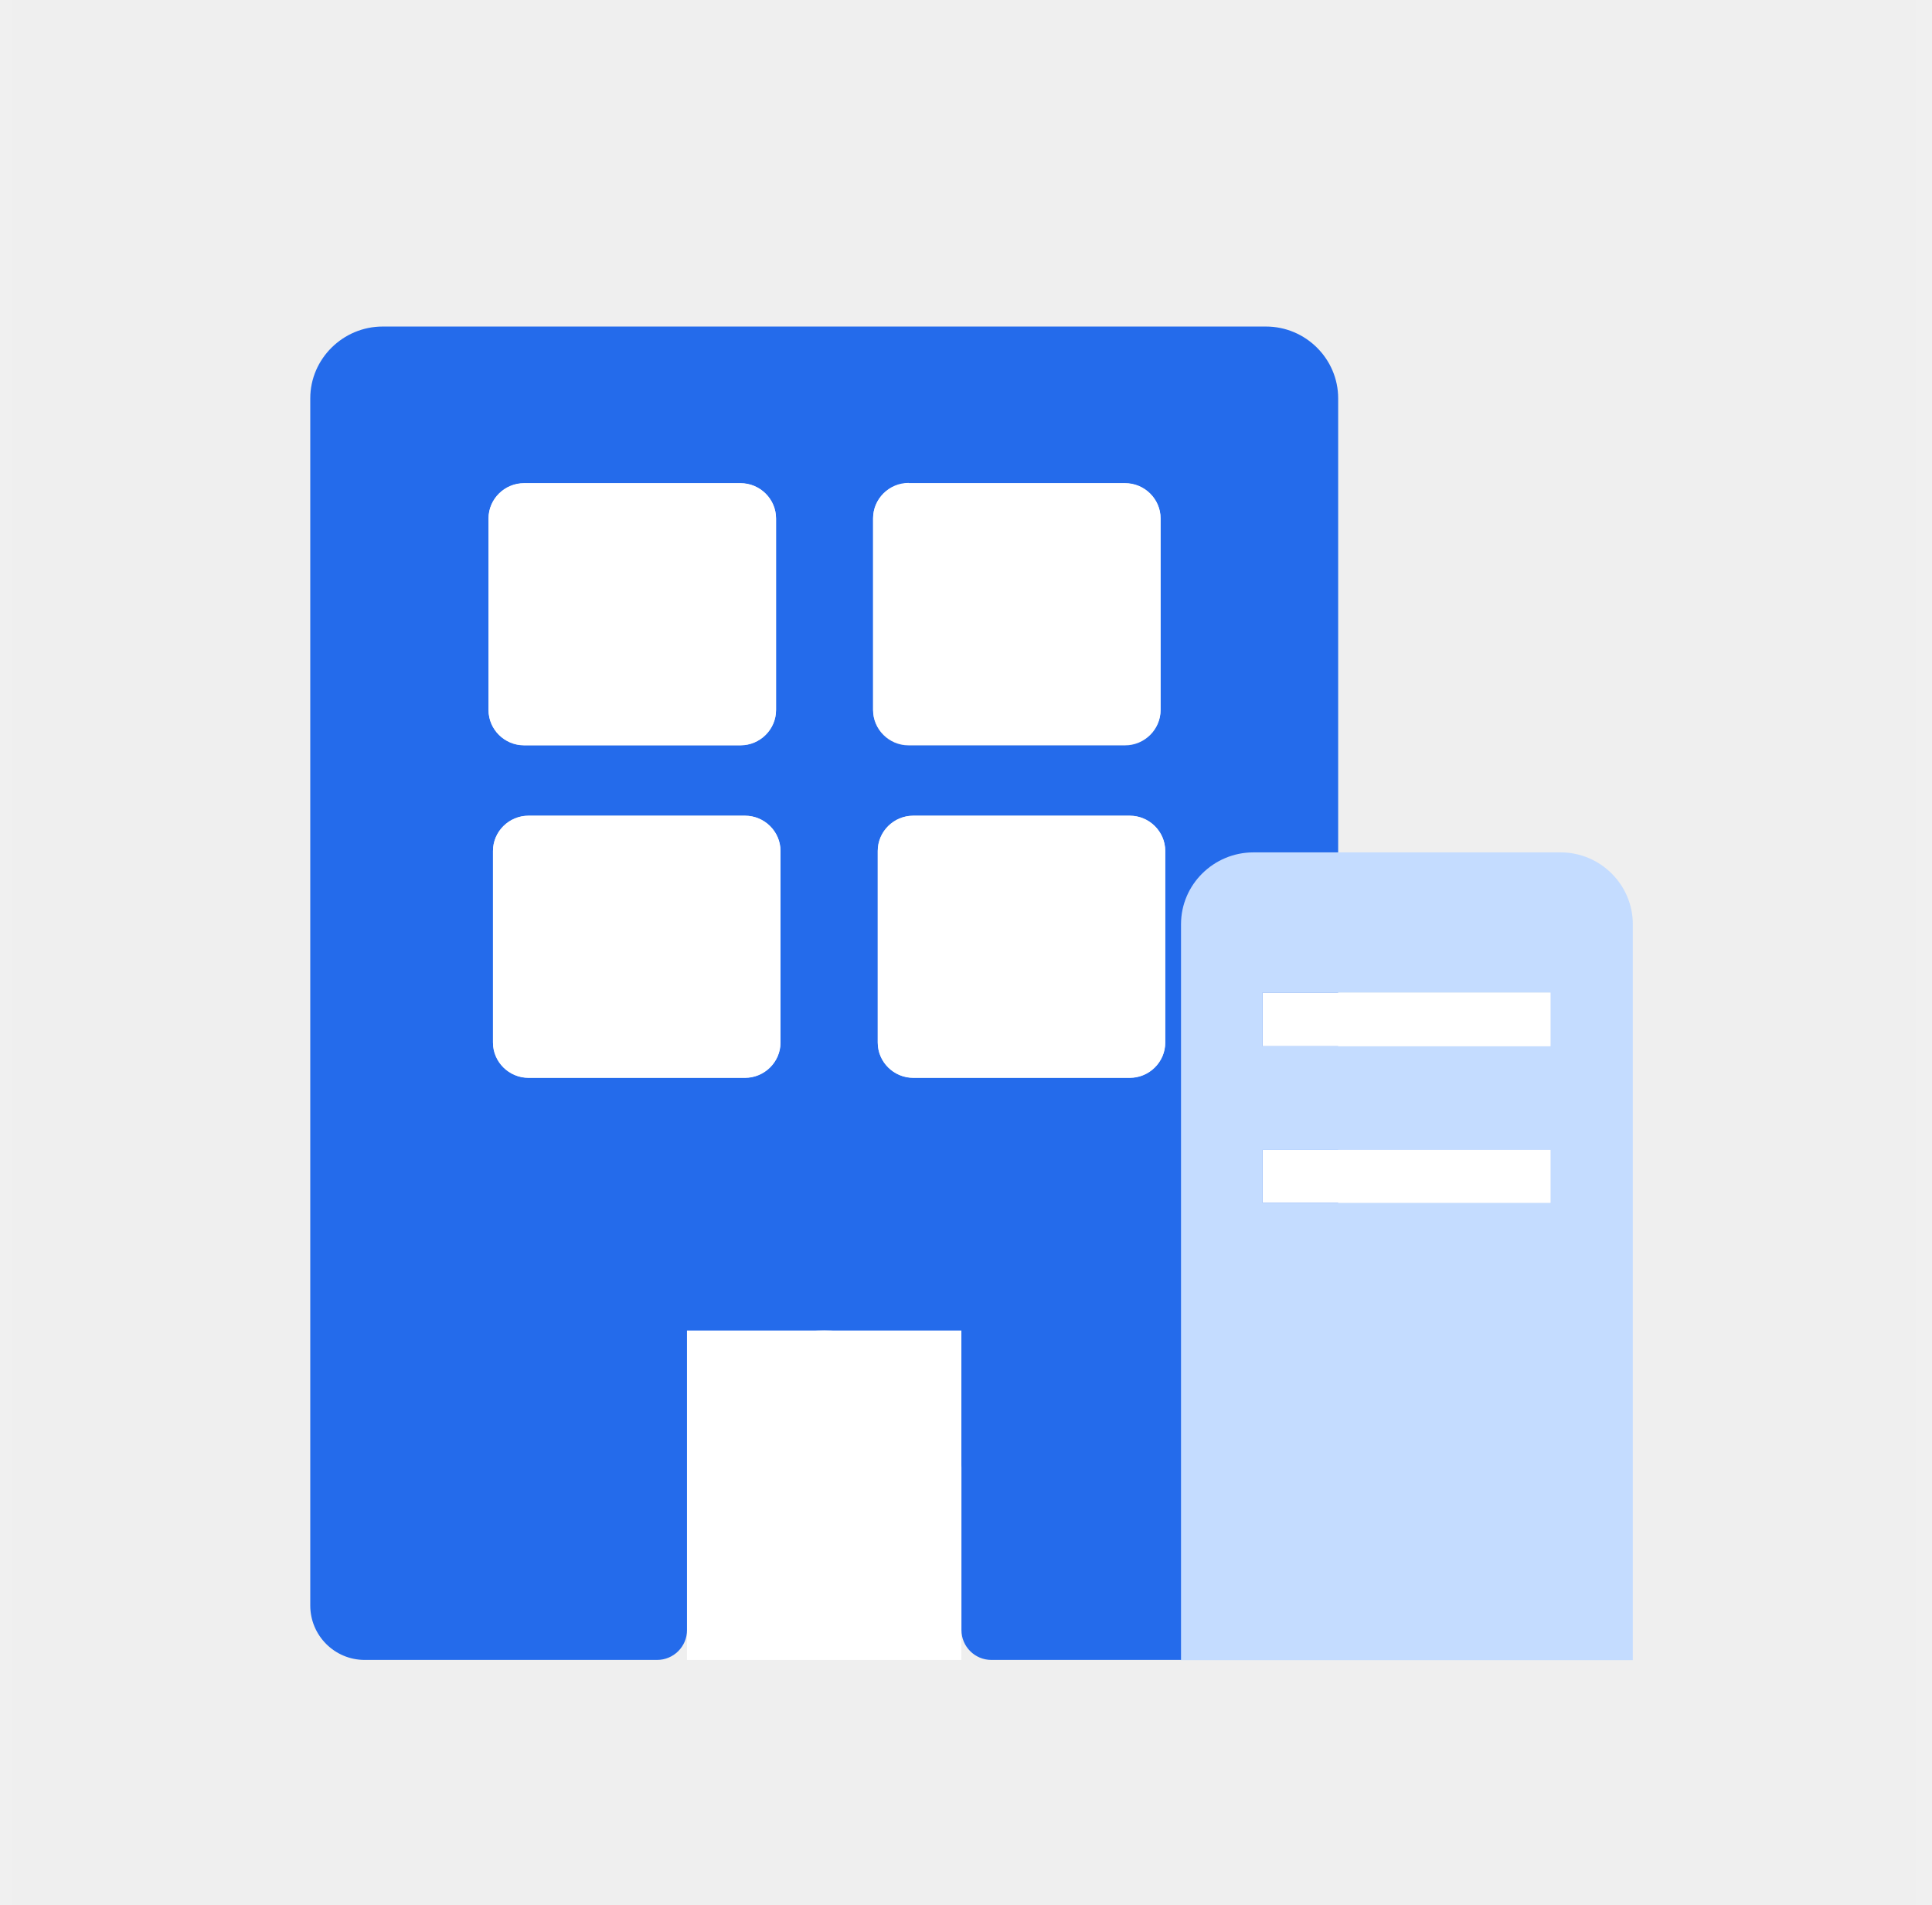
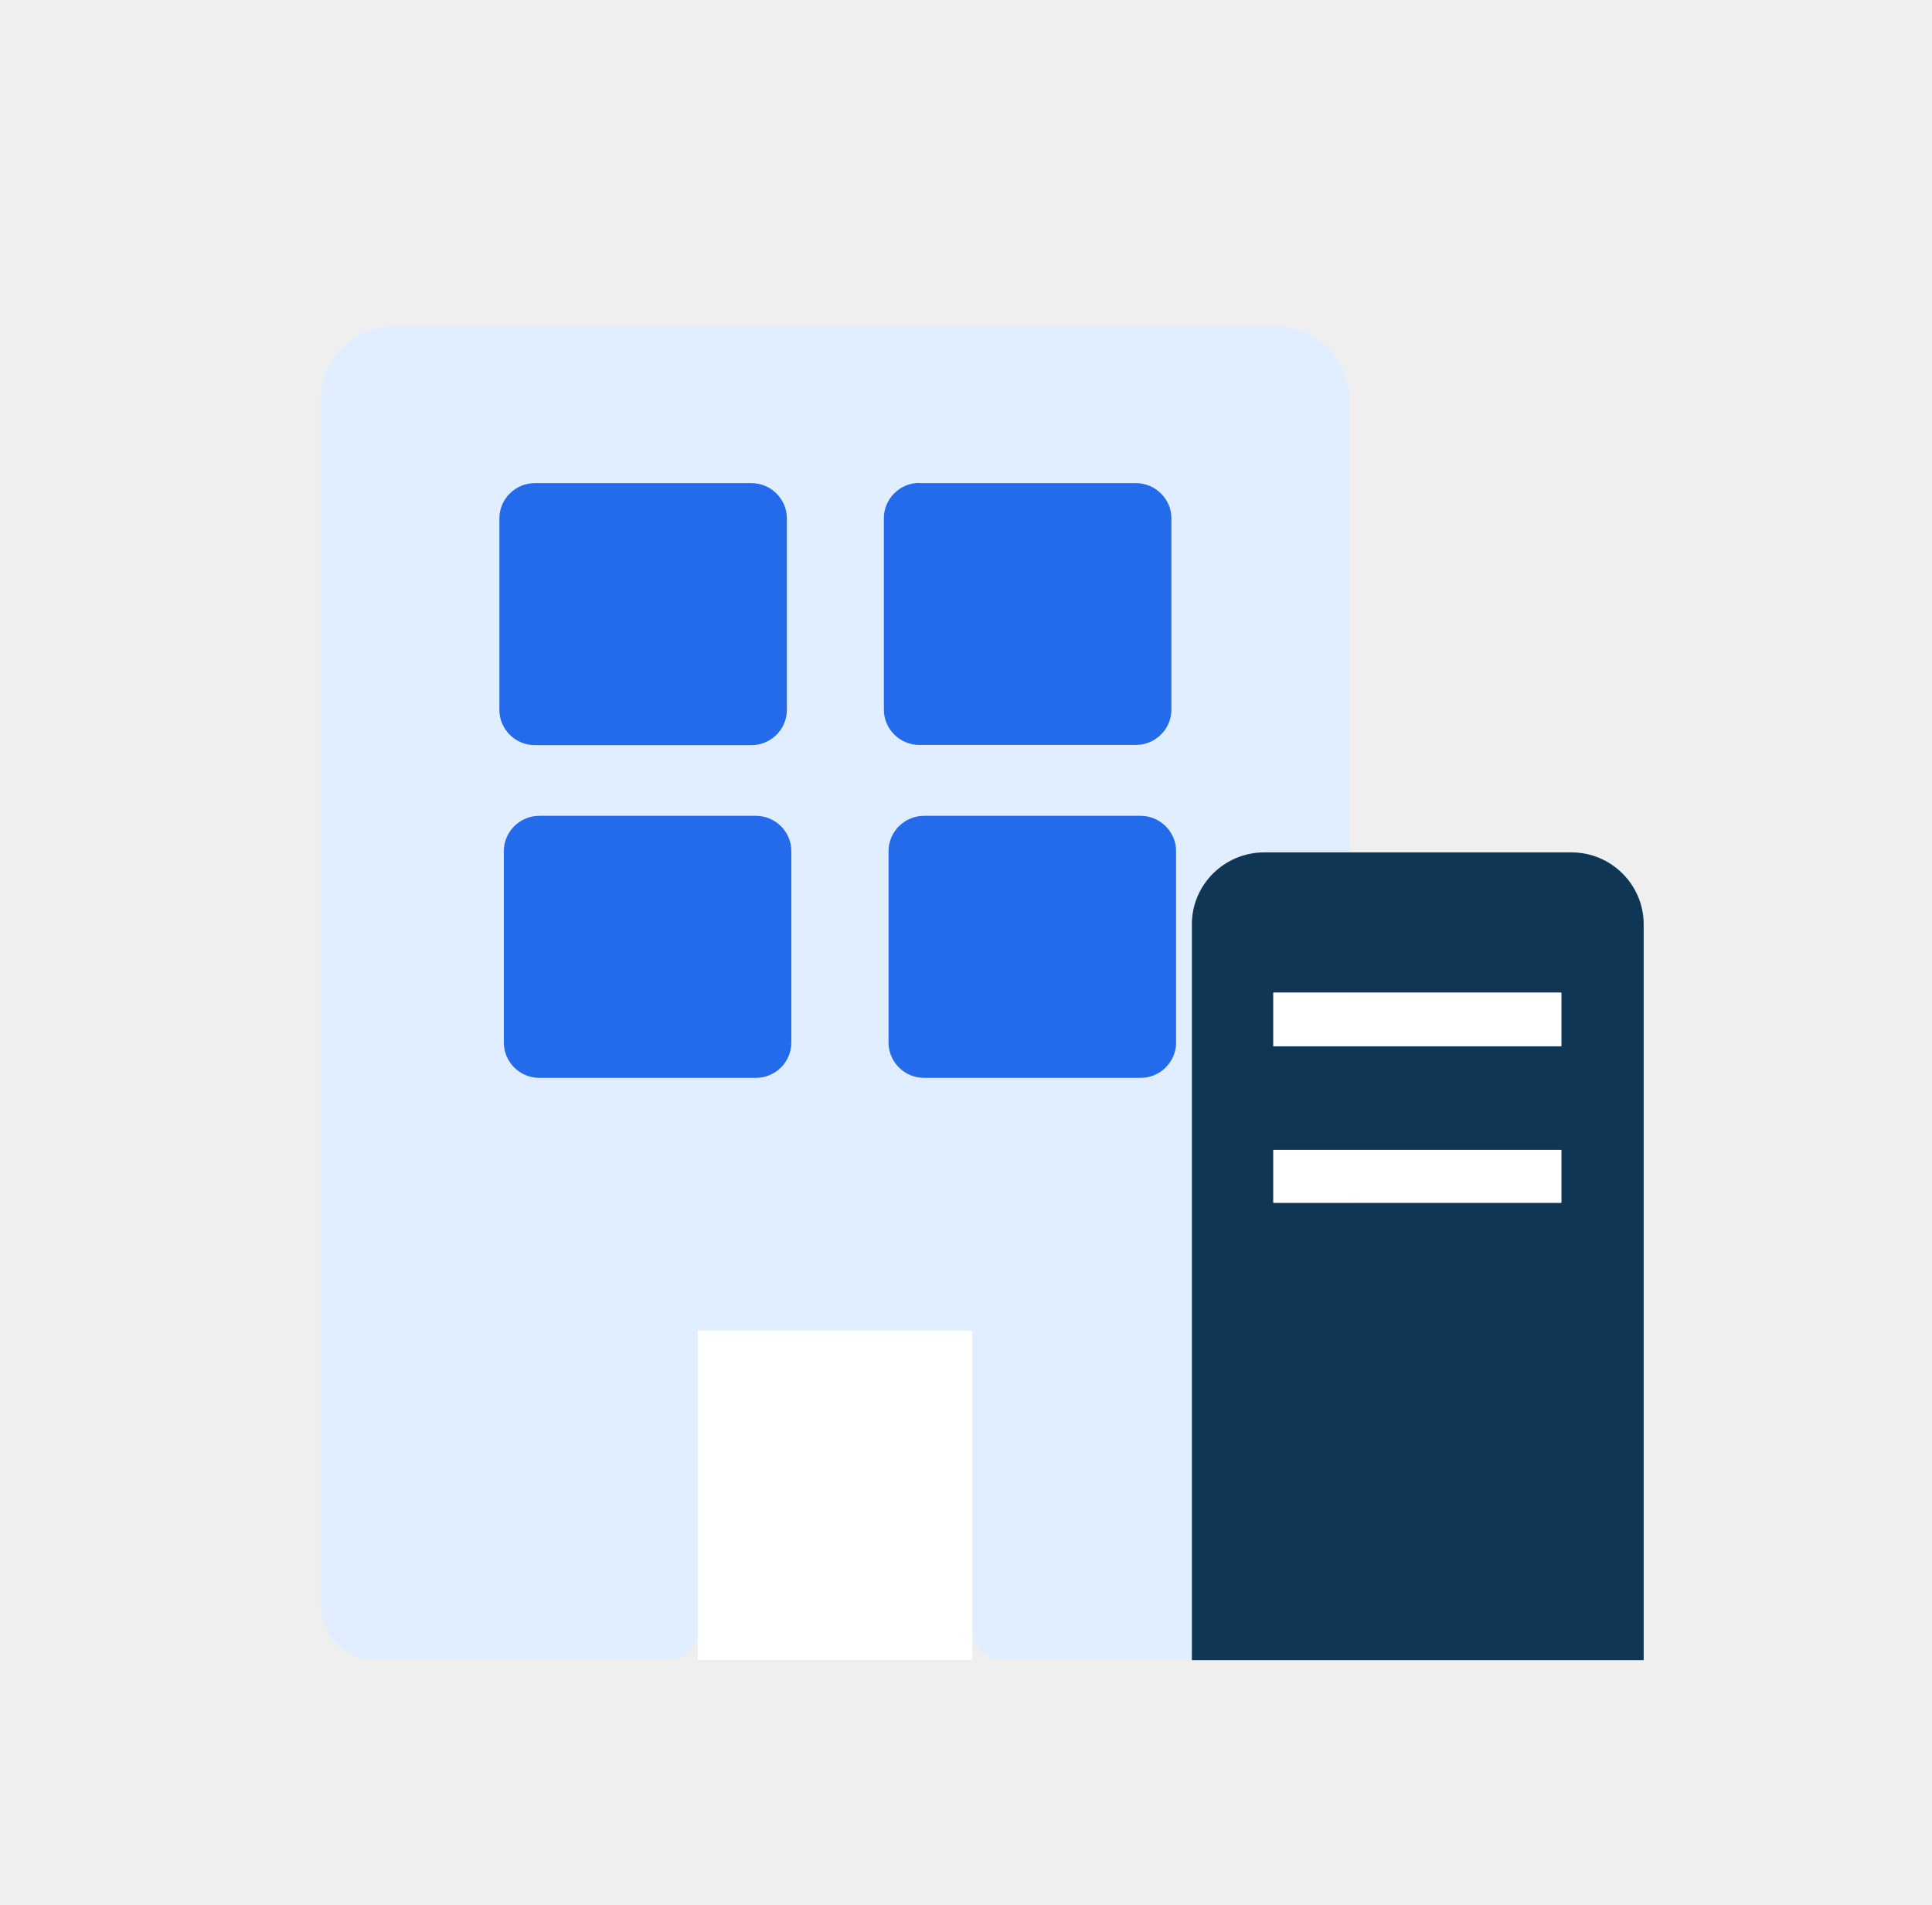
<svg xmlns="http://www.w3.org/2000/svg" width="71" height="70" viewBox="0 0 71 70" fill="none">
-   <rect opacity="0.02" x="0.402" width="70" height="70" fill="#D9D9D9" />
-   <path d="M25.248 53.936C25.248 51.151 27.505 48.894 30.29 48.894C33.074 48.894 35.332 51.151 35.332 53.936V59.899C35.332 60.507 35.825 61 36.432 61H49.177V14.638C49.177 13.19 47.986 12 46.525 12H14.062C12.602 12 11.402 13.19 11.402 14.638V59C11.402 60.105 12.298 61 13.402 61H24.147C24.755 61 25.248 60.507 25.248 59.899V53.936ZM42.821 38.309C42.821 39.021 42.234 39.603 41.516 39.603H33.561C32.843 39.603 32.256 39.021 32.256 38.309V31.268C32.256 30.556 32.843 29.973 33.561 29.973H41.516C42.234 29.973 42.821 30.556 42.821 31.268V38.309ZM32.085 19.057C32.085 18.345 32.672 17.762 33.39 17.762H41.345C42.063 17.762 42.65 18.345 42.65 19.057V26.097C42.65 26.809 42.063 27.392 41.345 27.392H33.39C32.672 27.392 32.085 26.809 32.085 26.097V19.057ZM17.954 19.057C17.954 18.345 18.541 17.762 19.259 17.762H27.214C27.932 17.762 28.519 18.345 28.519 19.057V26.097C28.519 26.809 27.932 27.392 27.214 27.392H19.259C18.541 27.392 17.954 26.809 17.954 26.097V19.057ZM18.117 38.309V31.268C18.117 30.556 18.704 29.973 19.422 29.973H27.377C28.095 29.973 28.682 30.556 28.682 31.268V38.309C28.682 39.021 28.095 39.603 27.377 39.603H19.422C18.704 39.603 18.117 39.021 18.117 38.309Z" fill="#246BEB" />
-   <path d="M60.005 33.962C60.005 32.514 58.814 31.324 57.354 31.324H46.062C44.602 31.324 43.402 32.506 43.402 33.962V61.008H60.005V33.962ZM56.978 44.199H46.397V42.257H56.978V44.199ZM56.978 38.446H46.397V36.479H56.978V38.446Z" fill="#C4DCFF" />
-   <path d="M19.259 17.754H27.213C27.931 17.754 28.519 18.337 28.519 19.049V26.089C28.519 26.801 27.931 27.384 27.213 27.384H19.259C18.541 27.384 17.953 26.801 17.953 26.089V19.049C17.953 18.337 18.541 17.754 19.259 17.754Z" fill="white" />
-   <path d="M33.391 17.754H41.346C42.064 17.754 42.651 18.337 42.651 19.049V26.081C42.651 26.794 42.064 27.376 41.346 27.376H33.391C32.673 27.376 32.086 26.794 32.086 26.081V19.041C32.086 18.329 32.673 17.746 33.391 17.746V17.754Z" fill="white" />
-   <path d="M19.423 29.98H27.377C28.095 29.98 28.683 30.563 28.683 31.275V38.316C28.683 39.028 28.095 39.611 27.377 39.611H19.423C18.705 39.611 18.117 39.028 18.117 38.316V31.275C18.117 30.563 18.705 29.98 19.423 29.98Z" fill="white" />
-   <path d="M33.563 29.98H41.518C42.236 29.98 42.823 30.563 42.823 31.275V38.316C42.823 39.028 42.236 39.611 41.518 39.611H33.563C32.845 39.611 32.258 39.028 32.258 38.316V31.275C32.258 30.563 32.845 29.98 33.563 29.98Z" fill="white" />
-   <path d="M56.98 36.48H46.398V38.447H56.98V36.48Z" fill="white" />
-   <path d="M56.98 42.258H46.398V44.2H56.98V42.258Z" fill="white" />
-   <path d="M35.33 48.895H25.246V61.001H35.33V48.895Z" fill="white" />
+   <rect opacity="0.02" x="0.801" width="70" height="70" fill="#D9D9D9" />
+   <path d="M25.646 53.936C25.646 51.151 27.904 48.894 30.688 48.894C33.473 48.894 35.73 51.151 35.73 53.936V59.899C35.73 60.507 36.223 61 36.831 61H49.575V14.638C49.575 13.19 48.384 12 46.924 12H14.46C13 12 11.801 13.19 11.801 14.638V59C11.801 60.105 12.696 61 13.801 61H24.546C25.153 61 25.646 60.507 25.646 59.899V53.936ZM43.22 38.309C43.22 39.021 42.632 39.603 41.914 39.603H33.96C33.242 39.603 32.654 39.021 32.654 38.309V31.268C32.654 30.556 33.242 29.973 33.96 29.973H41.914C42.632 29.973 43.22 30.556 43.22 31.268V38.309ZM32.483 19.057C32.483 18.345 33.07 17.762 33.788 17.762H41.743C42.461 17.762 43.048 18.345 43.048 19.057V26.097C43.048 26.809 42.461 27.392 41.743 27.392H33.788C33.07 27.392 32.483 26.809 32.483 26.097V19.057ZM18.352 19.057C18.352 18.345 18.94 17.762 19.658 17.762H27.612C28.33 17.762 28.918 18.345 28.918 19.057V26.097C28.918 26.809 28.33 27.392 27.612 27.392H19.658C18.94 27.392 18.352 26.809 18.352 26.097V19.057ZM18.515 38.309V31.268C18.515 30.556 19.103 29.973 19.821 29.973H27.776C28.493 29.973 29.081 30.556 29.081 31.268V38.309C29.081 39.021 28.493 39.603 27.776 39.603H19.821C19.103 39.603 18.515 39.021 18.515 38.309Z" fill="#E0EEFF" />
+   <path d="M60.404 33.962C60.404 32.514 59.212 31.324 57.752 31.324H46.461C45 31.324 43.801 32.506 43.801 33.962V61.008H60.404V33.962ZM57.377 44.199H46.795V42.257H57.377V44.199ZM57.377 38.446H46.795V36.479H57.377V38.446Z" fill="#0F3654" />
+   <path d="M19.657 17.754H27.612C28.33 17.754 28.917 18.337 28.917 19.049V26.089C28.917 26.801 28.33 27.384 27.612 27.384H19.657C18.939 27.384 18.352 26.801 18.352 26.089V19.049C18.352 18.337 18.939 17.754 19.657 17.754Z" fill="#246BEB" />
+   <path d="M33.788 17.754H41.742C42.461 17.754 43.048 18.337 43.048 19.049V26.081C43.048 26.794 42.461 27.376 41.742 27.376H33.788C33.07 27.376 32.482 26.794 32.482 26.081V19.041C32.482 18.329 33.07 17.746 33.788 17.746V17.754Z" fill="#246BEB" />
+   <path d="M19.821 29.98H27.776C28.494 29.98 29.081 30.563 29.081 31.275V38.316C29.081 39.028 28.494 39.611 27.776 39.611H19.821C19.103 39.611 18.516 39.028 18.516 38.316V31.275C18.516 30.563 19.103 29.98 19.821 29.98Z" fill="#246BEB" />
+   <path d="M33.96 29.98H41.914C42.632 29.98 43.22 30.563 43.22 31.275V38.316C43.22 39.028 42.632 39.611 41.914 39.611H33.96C33.242 39.611 32.654 39.028 32.654 38.316V31.275C32.654 30.563 33.242 29.98 33.96 29.98Z" fill="#246BEB" />
+   <path d="M57.377 36.48H46.795V38.447H57.377V36.48Z" fill="white" />
+   <path d="M57.377 42.258H46.795V44.2H57.377V42.258Z" fill="white" />
+   <path d="M35.731 48.895H25.646V61.001H35.731V48.895Z" fill="white" />
</svg>
